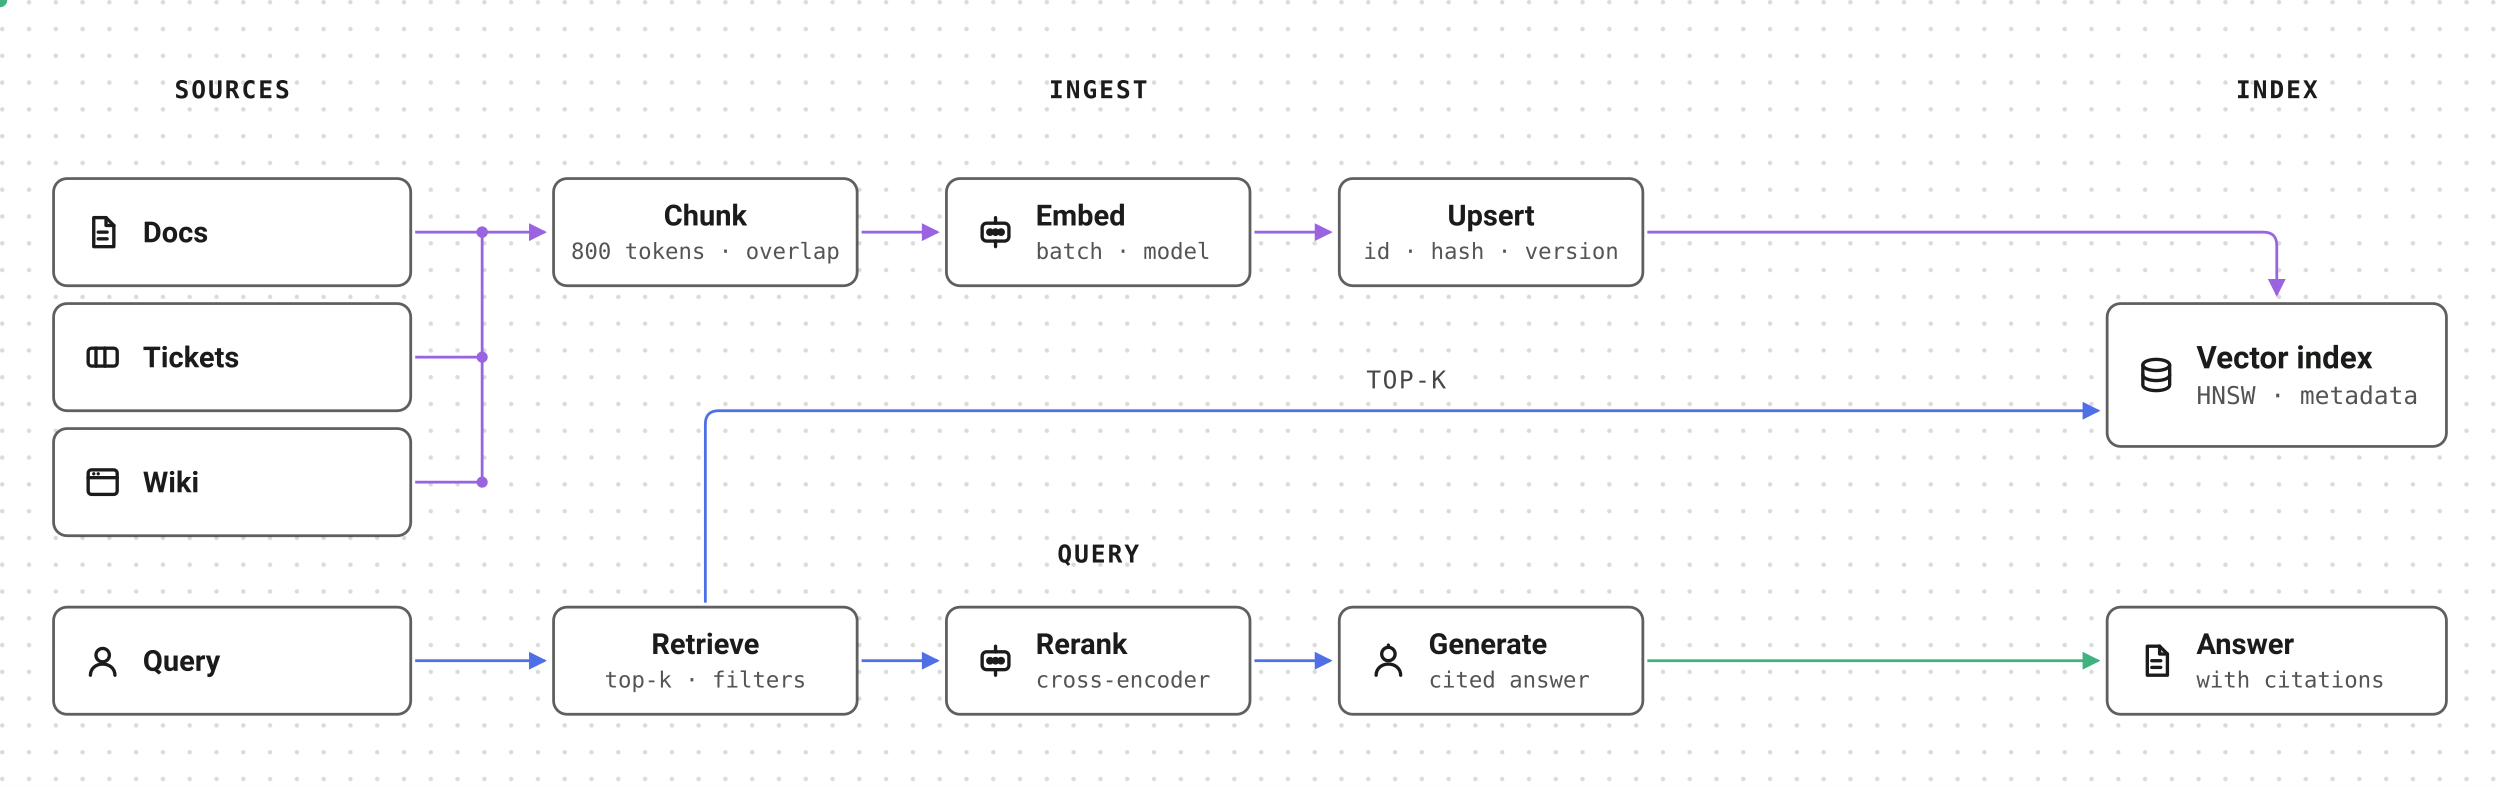
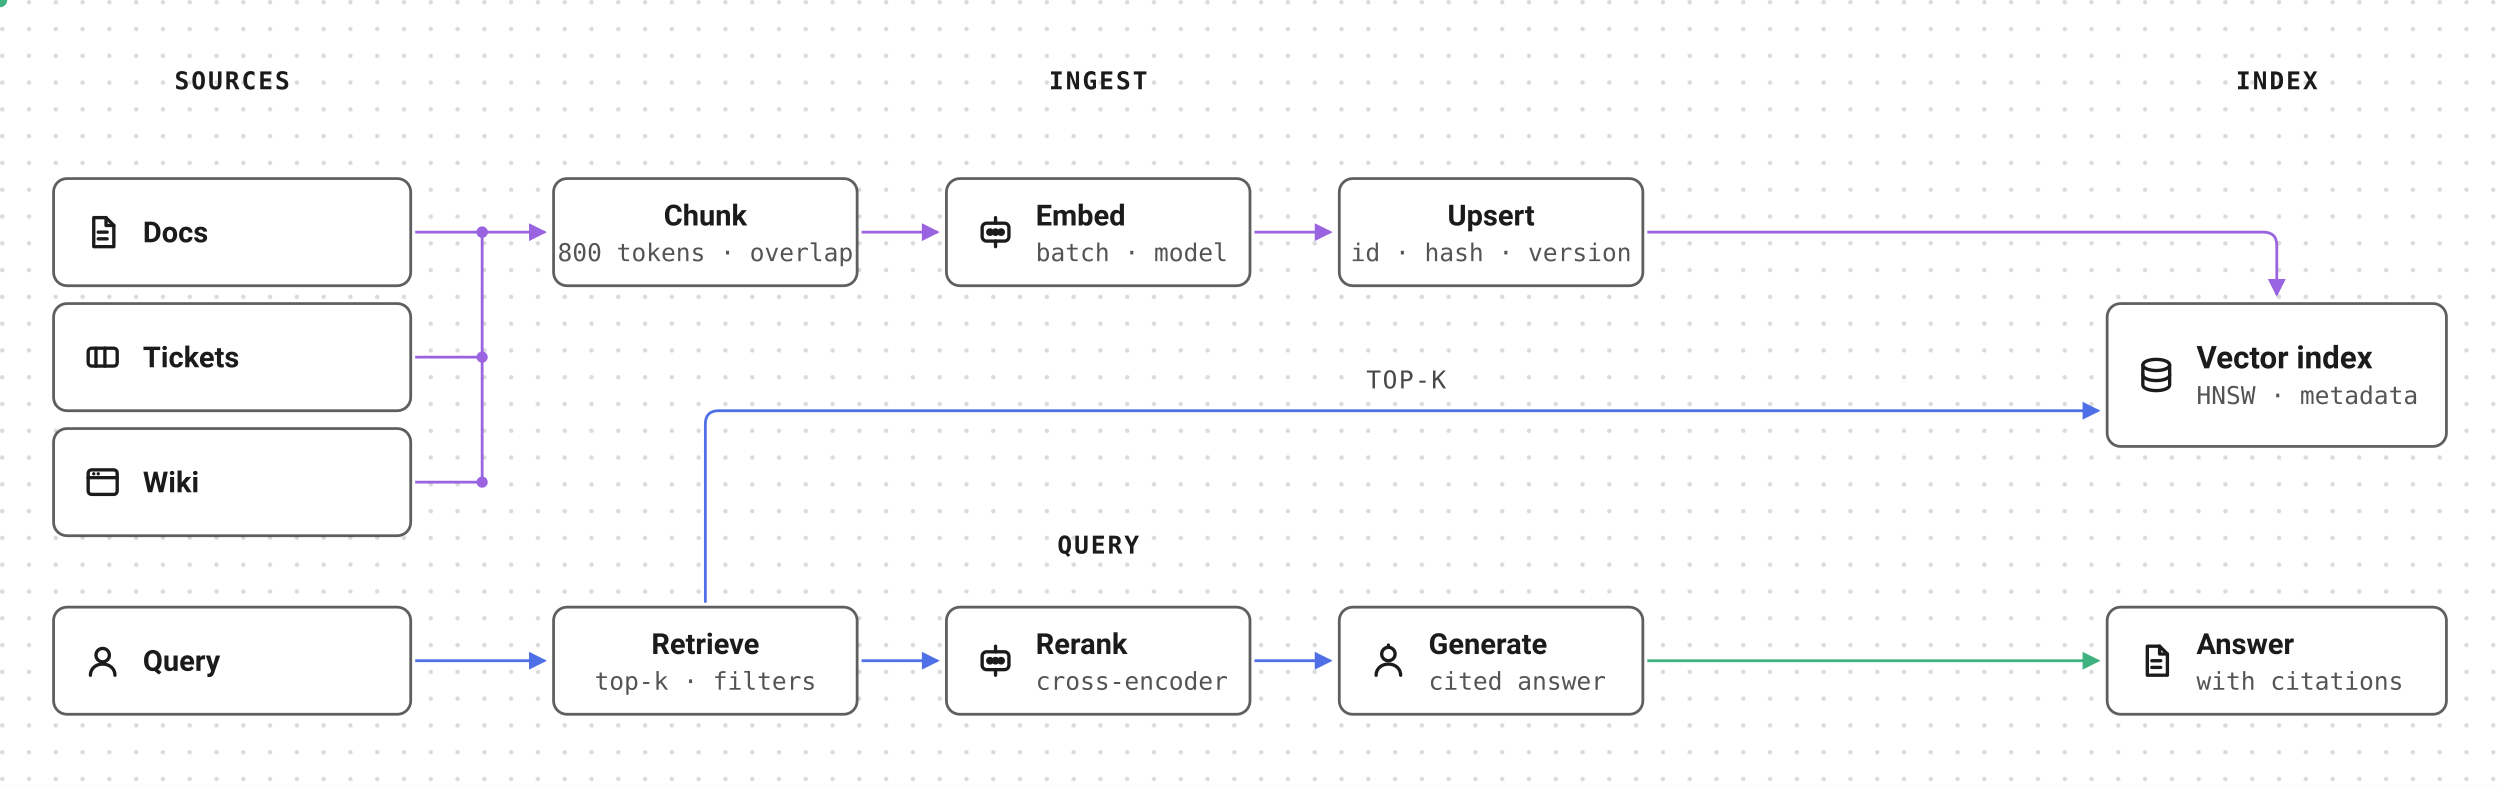
<svg xmlns="http://www.w3.org/2000/svg" viewBox="0 0 1120 352" width="1120" height="352" color="#1a1c1a" font-family="system-ui, -apple-system, 'Segoe UI', Roboto, sans-serif">
  <style>text{user-select:none}</style>
  <defs>
    <pattern id="uipack-static-dots" width="12" height="12" patternUnits="userSpaceOnUse">
      <circle cx="1" cy="1" r="1" fill="rgba(26, 28, 26, 0.16)" />
    </pattern>
  </defs>
  <rect x="0" y="0" width="1120" height="352" fill="#ffffff" />
  <rect x="0" y="0" width="1120" height="352" fill="url(#uipack-static-dots)" />
  <g transform="translate(0,0)">
    <defs>
-       <marker id="rag-head" markerWidth="8" markerHeight="8" refX="7" refY="4" orient="auto-start-reverse" markerUnits="userSpaceOnUse">
+       <marker id="m-ragpipeline-head" markerWidth="8" markerHeight="8" refX="7" refY="4" orient="auto-start-reverse" markerUnits="userSpaceOnUse">
        <path d="M0,0 L8,4 L0,8 z" fill="currentColor" />
      </marker>
-       <marker id="rag-head-accent" markerWidth="8" markerHeight="8" refX="7" refY="4" orient="auto-start-reverse" markerUnits="userSpaceOnUse">
+       <marker id="m-ragpipeline-head-accent" markerWidth="8" markerHeight="8" refX="7" refY="4" orient="auto-start-reverse" markerUnits="userSpaceOnUse">
        <path d="M0,0 L8,4 L0,8 z" fill="#205f49" />
      </marker>
-       <marker id="rag-head-request" markerWidth="8" markerHeight="8" refX="7" refY="4" orient="auto-start-reverse" markerUnits="userSpaceOnUse">
+       <marker id="m-ragpipeline-head-request" markerWidth="8" markerHeight="8" refX="7" refY="4" orient="auto-start-reverse" markerUnits="userSpaceOnUse">
        <path d="M0,0 L8,4 L0,8 z" fill="#4f6fe6" />
      </marker>
-       <marker id="rag-head-response" markerWidth="8" markerHeight="8" refX="7" refY="4" orient="auto-start-reverse" markerUnits="userSpaceOnUse">
+       <marker id="m-ragpipeline-head-response" markerWidth="8" markerHeight="8" refX="7" refY="4" orient="auto-start-reverse" markerUnits="userSpaceOnUse">
        <path d="M0,0 L8,4 L0,8 z" fill="#3fb27f" />
      </marker>
-       <marker id="rag-head-change" markerWidth="8" markerHeight="8" refX="7" refY="4" orient="auto-start-reverse" markerUnits="userSpaceOnUse">
+       <marker id="m-ragpipeline-head-change" markerWidth="8" markerHeight="8" refX="7" refY="4" orient="auto-start-reverse" markerUnits="userSpaceOnUse">
        <path d="M0,0 L8,4 L0,8 z" fill="#9a63e0" />
      </marker>
    </defs>
    <g data-uipack="lane">
-       <text x="104" y="44" text-anchor="middle" font-size="11" font-weight="700" font-family="ui-monospace, 'SFMono-Regular', Menlo, Consolas, monospace" letter-spacing=".08em" fill="currentColor">SOURCES</text>
-     </g>
-     <g data-uipack="lane">
-       <text x="492" y="44" text-anchor="middle" font-size="11" font-weight="700" font-family="ui-monospace, 'SFMono-Regular', Menlo, Consolas, monospace" letter-spacing=".08em" fill="currentColor">INGEST</text>
-     </g>
-     <g data-uipack="lane">
-       <text x="1020" y="44" text-anchor="middle" font-size="11" font-weight="700" font-family="ui-monospace, 'SFMono-Regular', Menlo, Consolas, monospace" letter-spacing=".08em" fill="currentColor">INDEX</text>
-     </g>
-     <g data-uipack="lane">
-       <text x="492" y="252" text-anchor="middle" font-size="11" font-weight="700" font-family="ui-monospace, 'SFMono-Regular', Menlo, Consolas, monospace" letter-spacing=".08em" fill="currentColor">QUERY</text>
+       <text x="104" y="40" text-anchor="middle" font-size="11" font-weight="700" font-family="ui-monospace, 'SFMono-Regular', Menlo, Consolas, monospace" letter-spacing=".08em" fill="currentColor">SOURCES</text>
+     </g>
+     <g data-uipack="lane">
+       <text x="492" y="40" text-anchor="middle" font-size="11" font-weight="700" font-family="ui-monospace, 'SFMono-Regular', Menlo, Consolas, monospace" letter-spacing=".08em" fill="currentColor">INGEST</text>
+     </g>
+     <g data-uipack="lane">
+       <text x="1020" y="40" text-anchor="middle" font-size="11" font-weight="700" font-family="ui-monospace, 'SFMono-Regular', Menlo, Consolas, monospace" letter-spacing=".08em" fill="currentColor">INDEX</text>
+     </g>
+     <g data-uipack="lane">
+       <text x="492" y="248" text-anchor="middle" font-size="11" font-weight="700" font-family="ui-monospace, 'SFMono-Regular', Menlo, Consolas, monospace" letter-spacing=".08em" fill="currentColor">QUERY</text>
    </g>
    <g data-uipack="node" data-flow="ingest">
      <rect x="24" y="80" width="160" height="48" rx="6" fill="#ffffff" stroke="currentColor" stroke-opacity="0.7" stroke-width="1.25" />
      <g transform="translate(38, 96)" fill="none" stroke="currentColor" stroke-width="1.5" stroke-linecap="round" stroke-linejoin="round">
        <path d="M4 1.5h5.5L13 5v9.5H4z" />
        <path d="M9.5 1.5V5H13M6 8h4M6 11h4" />
      </g>
      <text x="64" y="108.55" text-anchor="start" font-size="13" font-weight="600" fill="currentColor">Docs</text>
    </g>
    <g data-uipack="node" data-flow="ingest">
      <rect x="24" y="136" width="160" height="48" rx="6" fill="#ffffff" stroke="currentColor" stroke-opacity="0.7" stroke-width="1.25" />
      <g transform="translate(38, 152)" fill="none" stroke="currentColor" stroke-width="1.5" stroke-linecap="round" stroke-linejoin="round">
        <rect x="1.5" y="4" width="13" height="8" rx="1.5" />
        <path d="M5 4v8M9 4v8" />
      </g>
      <text x="64" y="164.55" text-anchor="start" font-size="13" font-weight="600" fill="currentColor">Tickets</text>
    </g>
    <g data-uipack="node" data-flow="ingest">
      <rect x="24" y="192" width="160" height="48" rx="6" fill="#ffffff" stroke="currentColor" stroke-opacity="0.7" stroke-width="1.25" />
      <g transform="translate(38, 208)" fill="none" stroke="currentColor" stroke-width="1.5" stroke-linecap="round" stroke-linejoin="round">
        <rect x="1.5" y="2.5" width="13" height="11" rx="1.5" />
        <path d="M1.5 6h13M4 4.25h.01M6 4.25h.01" />
      </g>
      <text x="64" y="220.55" text-anchor="start" font-size="13" font-weight="600" fill="currentColor">Wiki</text>
    </g>
    <g data-uipack="bus" data-kind="change">
      <path data-uipack="connector" data-kind="change" d="M216,104 L216,216" fill="none" stroke="#9a63e0" stroke-opacity="1" stroke-width="1.25" />
      <path data-uipack="connector" data-flow="ingest" data-kind="change" d="M216,104 L186,104" fill="none" stroke="#9a63e0" stroke-opacity="1" stroke-width="1.25" />
      <path data-uipack="connector" data-flow="ingest" data-kind="change" d="M216,160 L186,160" fill="none" stroke="#9a63e0" stroke-opacity="1" stroke-width="1.25" />
      <path data-uipack="connector" data-flow="ingest" data-kind="change" d="M216,216 L186,216" fill="none" stroke="#9a63e0" stroke-opacity="1" stroke-width="1.25" />
-       <path data-uipack="connector" data-flow="ingest" data-kind="change" d="M216,104 L244,104" fill="none" stroke="#9a63e0" stroke-opacity="1" stroke-width="1.25" marker-end="url(#rag-head-change)" />
+       <path data-uipack="connector" data-flow="ingest" data-kind="change" d="M216,104 L244,104" fill="none" stroke="#9a63e0" stroke-opacity="1" stroke-width="1.25" marker-end="url(#m-ragpipeline-head-change)" />
      <circle data-uipack="junction" cx="216" cy="104" r="2.5" fill="#9a63e0" fill-opacity="1" />
      <circle data-uipack="junction" cx="216" cy="160" r="2.5" fill="#9a63e0" fill-opacity="1" />
      <circle data-uipack="junction" cx="216" cy="216" r="2.5" fill="#9a63e0" fill-opacity="1" />
      <circle data-uipack="junction" cx="216" cy="104" r="2.5" fill="#9a63e0" fill-opacity="1" />
    </g>
    <g data-uipack="packet" data-flow="ingest" data-kind="change">
      <path d="M0,-4.8 L4.8,0 L0,4.8 L-4.8,0 Z" fill="#9a63e0" stroke="#ffffff" stroke-width="1.5" />
-       <animateMotion dur="1.4s" begin="0s" repeatCount="indefinite" path="M186,104 L204,104" calcMode="linear" />
-     </g>
-     <g data-uipack="packet" data-flow="ingest" data-kind="change">
-       <path d="M0,-4.8 L4.8,0 L0,4.8 L-4.8,0 Z" fill="#9a63e0" stroke="#ffffff" stroke-width="1.5" />
-       <animateMotion dur="1.4s" begin="-0.5s" repeatCount="indefinite" path="M186,160 L204,160" calcMode="linear" />
-     </g>
-     <g data-uipack="packet" data-flow="ingest" data-kind="change">
-       <path d="M0,-4.8 L4.8,0 L0,4.8 L-4.8,0 Z" fill="#9a63e0" stroke="#ffffff" stroke-width="1.5" />
-       <animateMotion dur="1.4s" begin="-1s" repeatCount="indefinite" path="M186,216 L204,216" calcMode="linear" />
-     </g>
-     <g data-uipack="packet" data-flow="ingest" data-kind="change">
-       <path d="M0,-4.8 L4.8,0 L0,4.8 L-4.8,0 Z" fill="#9a63e0" stroke="#ffffff" stroke-width="1.5" />
-       <animateMotion dur="1.2s" begin="0s" repeatCount="indefinite" path="M218,104 L236,104" calcMode="linear" />
+       <animateMotion dur="1.4s" begin="0s" repeatCount="indefinite" path="M196,104 L210,104" calcMode="linear" />
+     </g>
+     <g data-uipack="packet" data-flow="ingest" data-kind="change">
+       <path d="M0,-4.8 L4.8,0 L0,4.8 L-4.8,0 Z" fill="#9a63e0" stroke="#ffffff" stroke-width="1.5" />
+       <animateMotion dur="1.4s" begin="-0.5s" repeatCount="indefinite" path="M196,160 L210,160" calcMode="linear" />
+     </g>
+     <g data-uipack="packet" data-flow="ingest" data-kind="change">
+       <path d="M0,-4.8 L4.8,0 L0,4.8 L-4.8,0 Z" fill="#9a63e0" stroke="#ffffff" stroke-width="1.5" />
+       <animateMotion dur="1.4s" begin="-1s" repeatCount="indefinite" path="M196,216 L210,216" calcMode="linear" />
+     </g>
+     <g data-uipack="packet" data-flow="ingest" data-kind="change">
+       <path d="M0,-4.8 L4.8,0 L0,4.8 L-4.8,0 Z" fill="#9a63e0" stroke="#ffffff" stroke-width="1.5" />
+       <animateMotion dur="1.2s" begin="0s" repeatCount="indefinite" path="M222,104 L236,104" calcMode="linear" />
    </g>
    <g data-uipack="node" data-flow="ingest">
      <rect x="248" y="80" width="136" height="48" rx="6" fill="#ffffff" stroke="currentColor" stroke-opacity="0.7" stroke-width="1.25" />
      <text x="316" y="101" text-anchor="middle" font-size="13" font-weight="600" fill="currentColor">Chunk</text>
-       <text x="316" y="116" text-anchor="middle" font-size="10" font-family="ui-monospace, 'SFMono-Regular', Menlo, Consolas, monospace" fill="currentColor" fill-opacity="0.75">800 tokens · overlap</text>
+       <text x="316" y="117" text-anchor="middle" font-size="11" font-family="ui-monospace, 'SFMono-Regular', Menlo, Consolas, monospace" fill="currentColor" fill-opacity="0.75">800 tokens · overlap</text>
    </g>
    <g data-uipack="node" data-flow="ingest">
      <rect x="424" y="80" width="136" height="48" rx="6" fill="#ffffff" stroke="currentColor" stroke-opacity="0.7" stroke-width="1.25" />
      <g transform="translate(438, 96)" fill="none" stroke="currentColor" stroke-width="1.5" stroke-linecap="round" stroke-linejoin="round">
        <rect x="2" y="4" width="12" height="8" rx="2" />
        <circle cx="5.5" cy="8" r="1" fill="currentColor" />
        <circle cx="8" cy="8" r="1" fill="currentColor" />
        <circle cx="10.5" cy="8" r="1" fill="currentColor" />
        <path d="M8 1.5V4M8 12v2.5" />
      </g>
      <text x="464" y="101" text-anchor="start" font-size="13" font-weight="600" fill="currentColor">Embed</text>
-       <text x="464" y="116" text-anchor="start" font-size="10" font-family="ui-monospace, 'SFMono-Regular', Menlo, Consolas, monospace" fill="currentColor" fill-opacity="0.75">batch · model</text>
+       <text x="464" y="117" text-anchor="start" font-size="11" font-family="ui-monospace, 'SFMono-Regular', Menlo, Consolas, monospace" fill="currentColor" fill-opacity="0.75">batch · model</text>
    </g>
    <g data-uipack="node" data-flow="ingest">
      <rect x="600" y="80" width="136" height="48" rx="6" fill="#ffffff" stroke="currentColor" stroke-opacity="0.7" stroke-width="1.25" />
      <text x="668" y="101" text-anchor="middle" font-size="13" font-weight="600" fill="currentColor">Upsert</text>
-       <text x="668" y="116" text-anchor="middle" font-size="10" font-family="ui-monospace, 'SFMono-Regular', Menlo, Consolas, monospace" fill="currentColor" fill-opacity="0.75">id · hash · version</text>
-     </g>
-     <g>
-       <path data-uipack="connector" data-flow="ingest" data-kind="change" d="M386,104 L420,104" fill="none" stroke="#9a63e0" stroke-opacity="1" stroke-width="1.25" marker-end="url(#rag-head-change)" />
+       <text x="668" y="117" text-anchor="middle" font-size="11" font-family="ui-monospace, 'SFMono-Regular', Menlo, Consolas, monospace" fill="currentColor" fill-opacity="0.75">id · hash · version</text>
+     </g>
+     <g>
+       <path data-uipack="connector" data-flow="ingest" data-kind="change" d="M386,104 L420,104" fill="none" stroke="#9a63e0" stroke-opacity="1" stroke-width="1.25" marker-end="url(#m-ragpipeline-head-change)" />
      <g data-uipack="packet" data-flow="ingest" data-kind="change">
        <path d="M0,-4.8 L4.8,0 L0,4.8 L-4.8,0 Z" fill="#9a63e0" stroke="#ffffff" stroke-width="1.5" />
-         <animateMotion dur="1.2s" begin="0s" repeatCount="indefinite" path="M386,104 L412,104" calcMode="linear" />
-       </g>
-     </g>
-     <g>
-       <path data-uipack="connector" data-flow="ingest" data-kind="change" d="M562,104 L596,104" fill="none" stroke="#9a63e0" stroke-opacity="1" stroke-width="1.25" marker-end="url(#rag-head-change)" />
+         <animateMotion dur="1.2s" begin="0s" repeatCount="indefinite" path="M390,104 L412,104" calcMode="linear" />
+       </g>
+     </g>
+     <g>
+       <path data-uipack="connector" data-flow="ingest" data-kind="change" d="M562,104 L596,104" fill="none" stroke="#9a63e0" stroke-opacity="1" stroke-width="1.25" marker-end="url(#m-ragpipeline-head-change)" />
      <g data-uipack="packet" data-flow="ingest" data-kind="change">
        <path d="M0,-4.8 L4.8,0 L0,4.8 L-4.8,0 Z" fill="#9a63e0" stroke="#ffffff" stroke-width="1.5" />
-         <animateMotion dur="1.2s" begin="-0.4s" repeatCount="indefinite" path="M562,104 L588,104" calcMode="linear" />
-       </g>
-     </g>
-     <path data-uipack="connector" data-flow="ingest" data-kind="change" d="M738,104 L1014,104 Q1020,104 1020,110 L1020,132" fill="none" stroke="#9a63e0" stroke-opacity="1" stroke-width="1.25" marker-end="url(#rag-head-change)" />
+         <animateMotion dur="1.2s" begin="-0.4s" repeatCount="indefinite" path="M566,104 L588,104" calcMode="linear" />
+       </g>
+     </g>
+     <path data-uipack="connector" data-flow="ingest" data-kind="change" d="M738,104 L1014,104 Q1020,104 1020,110 L1020,132" fill="none" stroke="#9a63e0" stroke-opacity="1" stroke-width="1.25" marker-end="url(#m-ragpipeline-head-change)" />
    <g data-uipack="packet" data-flow="ingest" data-kind="change">
      <path d="M0,-6 L6,0 L0,6 L-6,0 Z" fill="#9a63e0" stroke="#ffffff" stroke-width="1.5" />
-       <animateMotion dur="2s" begin="0s" repeatCount="indefinite" path="M738,104 L1014,104 Q1020,104 1020,110 L1020,124" calcMode="linear" />
+       <animateMotion dur="2s" begin="0s" repeatCount="indefinite" path="M743,104 L1014,104 Q1020,104 1020,110 L1020,124" calcMode="linear" />
    </g>
    <g data-uipack="node" data-flow="ingest query">
      <rect x="944" y="136" width="152" height="64" rx="6" fill="#ffffff" stroke="currentColor" stroke-opacity="0.7" stroke-width="1.25" />
      <g transform="translate(958, 160)" fill="none" stroke="currentColor" stroke-width="1.5" stroke-linecap="round" stroke-linejoin="round">
        <ellipse cx="8" cy="3.5" rx="6" ry="2.5" />
        <path d="M2 3.5v9c0 1.4 2.7 2.5 6 2.5s6-1.1 6-2.5v-9" />
        <path d="M2 8c0 1.4 2.7 2.5 6 2.5s6-1.1 6-2.5" />
      </g>
      <text x="984" y="165" text-anchor="start" font-size="14" font-weight="600" fill="currentColor">Vector index</text>
      <text x="984" y="181" text-anchor="start" font-size="11" font-family="ui-monospace, 'SFMono-Regular', Menlo, Consolas, monospace" fill="currentColor" fill-opacity="0.75">HNSW · metadata</text>
    </g>
    <g data-uipack="node" data-flow="query">
      <rect x="24" y="272" width="160" height="48" rx="6" fill="#ffffff" stroke="currentColor" stroke-opacity="0.7" stroke-width="1.25" />
      <g transform="translate(38, 288)" fill="none" stroke="currentColor" stroke-width="1.5" stroke-linecap="round" stroke-linejoin="round">
        <circle cx="8" cy="5.5" r="3" />
        <path d="M2.5 14.5c0-3 2.5-5 5.5-5s5.5 2 5.5 5" />
      </g>
      <text x="64" y="300.55" text-anchor="start" font-size="13" font-weight="600" fill="currentColor">Query</text>
    </g>
-     <path data-uipack="connector" data-flow="query" data-kind="request" d="M186,296 L244,296" fill="none" stroke="#4f6fe6" stroke-opacity="1" stroke-width="1.25" marker-end="url(#rag-head-request)" />
+     <path data-uipack="connector" data-flow="query" data-kind="request" d="M186,296 L244,296" fill="none" stroke="#4f6fe6" stroke-opacity="1" stroke-width="1.25" marker-end="url(#m-ragpipeline-head-request)" />
    <g data-uipack="packet" data-flow="query" data-kind="request">
      <rect x="-4" y="-4" width="8" height="8" rx="1.5" fill="#4f6fe6" stroke="#ffffff" stroke-width="1.5" />
-       <animateMotion dur="1.2s" begin="0s" repeatCount="indefinite" path="M186,296 L236,296" calcMode="linear" />
+       <animateMotion dur="1.2s" begin="0s" repeatCount="indefinite" path="M190,296 L236,296" calcMode="linear" />
    </g>
    <g data-uipack="node" data-flow="query">
      <rect x="248" y="272" width="136" height="48" rx="6" fill="#ffffff" stroke="currentColor" stroke-opacity="0.7" stroke-width="1.25" />
      <text x="316" y="293" text-anchor="middle" font-size="13" font-weight="600" fill="currentColor">Retrieve</text>
-       <text x="316" y="308" text-anchor="middle" font-size="10" font-family="ui-monospace, 'SFMono-Regular', Menlo, Consolas, monospace" fill="currentColor" fill-opacity="0.75">top-k · filters</text>
+       <text x="316" y="309" text-anchor="middle" font-size="11" font-family="ui-monospace, 'SFMono-Regular', Menlo, Consolas, monospace" fill="currentColor" fill-opacity="0.75">top-k · filters</text>
    </g>
    <g data-uipack="node" data-flow="query">
      <rect x="424" y="272" width="136" height="48" rx="6" fill="#ffffff" stroke="currentColor" stroke-opacity="0.7" stroke-width="1.25" />
      <g transform="translate(438, 288)" fill="none" stroke="currentColor" stroke-width="1.5" stroke-linecap="round" stroke-linejoin="round">
        <rect x="2" y="4" width="12" height="8" rx="2" />
        <circle cx="5.5" cy="8" r="1" fill="currentColor" />
        <circle cx="8" cy="8" r="1" fill="currentColor" />
        <circle cx="10.5" cy="8" r="1" fill="currentColor" />
        <path d="M8 1.5V4M8 12v2.5" />
      </g>
      <text x="464" y="293" text-anchor="start" font-size="13" font-weight="600" fill="currentColor">Rerank</text>
-       <text x="464" y="308" text-anchor="start" font-size="10" font-family="ui-monospace, 'SFMono-Regular', Menlo, Consolas, monospace" fill="currentColor" fill-opacity="0.75">cross-encoder</text>
+       <text x="464" y="309" text-anchor="start" font-size="11" font-family="ui-monospace, 'SFMono-Regular', Menlo, Consolas, monospace" fill="currentColor" fill-opacity="0.75">cross-encoder</text>
    </g>
    <g data-uipack="node" data-flow="query">
      <rect x="600" y="272" width="136" height="48" rx="6" fill="#ffffff" stroke="currentColor" stroke-opacity="0.7" stroke-width="1.25" />
      <g transform="translate(614, 288)" fill="none" stroke="currentColor" stroke-width="1.5" stroke-linecap="round" stroke-linejoin="round">
        <circle cx="8" cy="5" r="3" />
        <path d="M2.5 14.5c0-3 2.5-5 5.5-5s5.5 2 5.5 5" />
        <path d="M8 1v1" />
      </g>
      <text x="640" y="293" text-anchor="start" font-size="13" font-weight="600" fill="currentColor">Generate</text>
-       <text x="640" y="308" text-anchor="start" font-size="10" font-family="ui-monospace, 'SFMono-Regular', Menlo, Consolas, monospace" fill="currentColor" fill-opacity="0.75">cited answer</text>
-     </g>
-     <g>
-       <path data-uipack="connector" data-flow="query" data-kind="request" d="M386,296 L420,296" fill="none" stroke="#4f6fe6" stroke-opacity="1" stroke-width="1.25" marker-end="url(#rag-head-request)" />
+       <text x="640" y="309" text-anchor="start" font-size="11" font-family="ui-monospace, 'SFMono-Regular', Menlo, Consolas, monospace" fill="currentColor" fill-opacity="0.75">cited answer</text>
+     </g>
+     <g>
+       <path data-uipack="connector" data-flow="query" data-kind="request" d="M386,296 L420,296" fill="none" stroke="#4f6fe6" stroke-opacity="1" stroke-width="1.25" marker-end="url(#m-ragpipeline-head-request)" />
      <g data-uipack="packet" data-flow="query" data-kind="request">
        <rect x="-4" y="-4" width="8" height="8" rx="1.5" fill="#4f6fe6" stroke="#ffffff" stroke-width="1.5" />
-         <animateMotion dur="1.2s" begin="0s" repeatCount="indefinite" path="M386,296 L412,296" calcMode="linear" />
-       </g>
-     </g>
-     <g>
-       <path data-uipack="connector" data-flow="query" data-kind="request" d="M562,296 L596,296" fill="none" stroke="#4f6fe6" stroke-opacity="1" stroke-width="1.25" marker-end="url(#rag-head-request)" />
+         <animateMotion dur="1.2s" begin="0s" repeatCount="indefinite" path="M390,296 L412,296" calcMode="linear" />
+       </g>
+     </g>
+     <g>
+       <path data-uipack="connector" data-flow="query" data-kind="request" d="M562,296 L596,296" fill="none" stroke="#4f6fe6" stroke-opacity="1" stroke-width="1.25" marker-end="url(#m-ragpipeline-head-request)" />
      <g data-uipack="packet" data-flow="query" data-kind="request">
        <rect x="-4" y="-4" width="8" height="8" rx="1.5" fill="#4f6fe6" stroke="#ffffff" stroke-width="1.5" />
-         <animateMotion dur="1.2s" begin="-0.4s" repeatCount="indefinite" path="M562,296 L588,296" calcMode="linear" />
-       </g>
-     </g>
-     <path data-uipack="connector" data-flow="query" data-kind="request" d="M316,270 L316,190 Q316,184 322,184 L940,184" fill="none" stroke="#4f6fe6" stroke-opacity="1" stroke-width="1.25" marker-end="url(#rag-head-request)" />
+         <animateMotion dur="1.2s" begin="-0.4s" repeatCount="indefinite" path="M566,296 L588,296" calcMode="linear" />
+       </g>
+     </g>
+     <path data-uipack="connector" data-flow="query" data-kind="request" d="M316,270 L316,190 Q316,184 322,184 L940,184" fill="none" stroke="#4f6fe6" stroke-opacity="1" stroke-width="1.25" marker-end="url(#m-ragpipeline-head-request)" />
    <g data-uipack="packet" data-flow="query" data-kind="request">
      <rect x="-4" y="-4" width="8" height="8" rx="1.5" fill="#4f6fe6" stroke="#ffffff" stroke-width="1.5" />
-       <animateMotion dur="1.8s" begin="0s" repeatCount="indefinite" path="M316,270 L316,190 Q316,184 322,184 L932,184" calcMode="linear" />
+       <animateMotion dur="1.8s" begin="0s" repeatCount="indefinite" path="M316,266 L316,190 Q316,184 322,184 L932,184" calcMode="linear" />
    </g>
    <g data-uipack="packet" data-flow="query" data-kind="response">
      <circle cx="0" cy="0" r="4" fill="#3fb27f" stroke="#ffffff" stroke-width="1.5" />
-       <animateMotion dur="1.8s" begin="-0.9s" repeatCount="indefinite" path="M942,184 L322,184 Q316,184 316,190 L316,260" calcMode="linear" />
+       <animateMotion dur="1.8s" begin="-0.9s" repeatCount="indefinite" path="M932,184 L322,184 Q316,184 316,190 L316,266" calcMode="linear" />
    </g>
    <g data-uipack="label">
      <rect x="608.95" y="164" width="42.1" height="16" fill="#ffffff" />
      <text x="630" y="174" text-anchor="middle" font-size="11" font-family="ui-monospace, 'SFMono-Regular', Menlo, Consolas, monospace" letter-spacing=".06em" fill="currentColor" fill-opacity="0.8">TOP-K</text>
    </g>
-     <path data-uipack="connector" data-flow="query" data-kind="response" d="M738,296 L940,296" fill="none" stroke="#3fb27f" stroke-opacity="1" stroke-width="1.25" marker-end="url(#rag-head-response)" />
+     <path data-uipack="connector" data-flow="query" data-kind="response" d="M738,296 L940,296" fill="none" stroke="#3fb27f" stroke-opacity="1" stroke-width="1.25" marker-end="url(#m-ragpipeline-head-response)" />
    <g data-uipack="packet" data-flow="query" data-kind="response">
      <circle cx="0" cy="0" r="4" fill="#3fb27f" stroke="#ffffff" stroke-width="1.5" />
-       <animateMotion dur="1.4s" begin="0s" repeatCount="indefinite" path="M738,296 L932,296" calcMode="linear" />
+       <animateMotion dur="1.4s" begin="0s" repeatCount="indefinite" path="M742,296 L932,296" calcMode="linear" />
    </g>
    <g data-uipack="node" data-flow="query">
      <rect x="944" y="272" width="152" height="48" rx="6" fill="#ffffff" stroke="currentColor" stroke-opacity="0.7" stroke-width="1.25" />
      <g transform="translate(958, 288)" fill="none" stroke="currentColor" stroke-width="1.5" stroke-linecap="round" stroke-linejoin="round">
        <path d="M4 1.5h5.5L13 5v9.5H4z" />
        <path d="M9.5 1.5V5H13M6 8h4M6 11h4" />
      </g>
      <text x="984" y="293" text-anchor="start" font-size="13" font-weight="600" fill="currentColor">Answer</text>
-       <text x="984" y="308" text-anchor="start" font-size="10" font-family="ui-monospace, 'SFMono-Regular', Menlo, Consolas, monospace" fill="currentColor" fill-opacity="0.75">with citations</text>
+       <text x="984" y="309" text-anchor="start" font-size="11" font-family="ui-monospace, 'SFMono-Regular', Menlo, Consolas, monospace" fill="currentColor" fill-opacity="0.75">with citations</text>
    </g>
  </g>
</svg>
